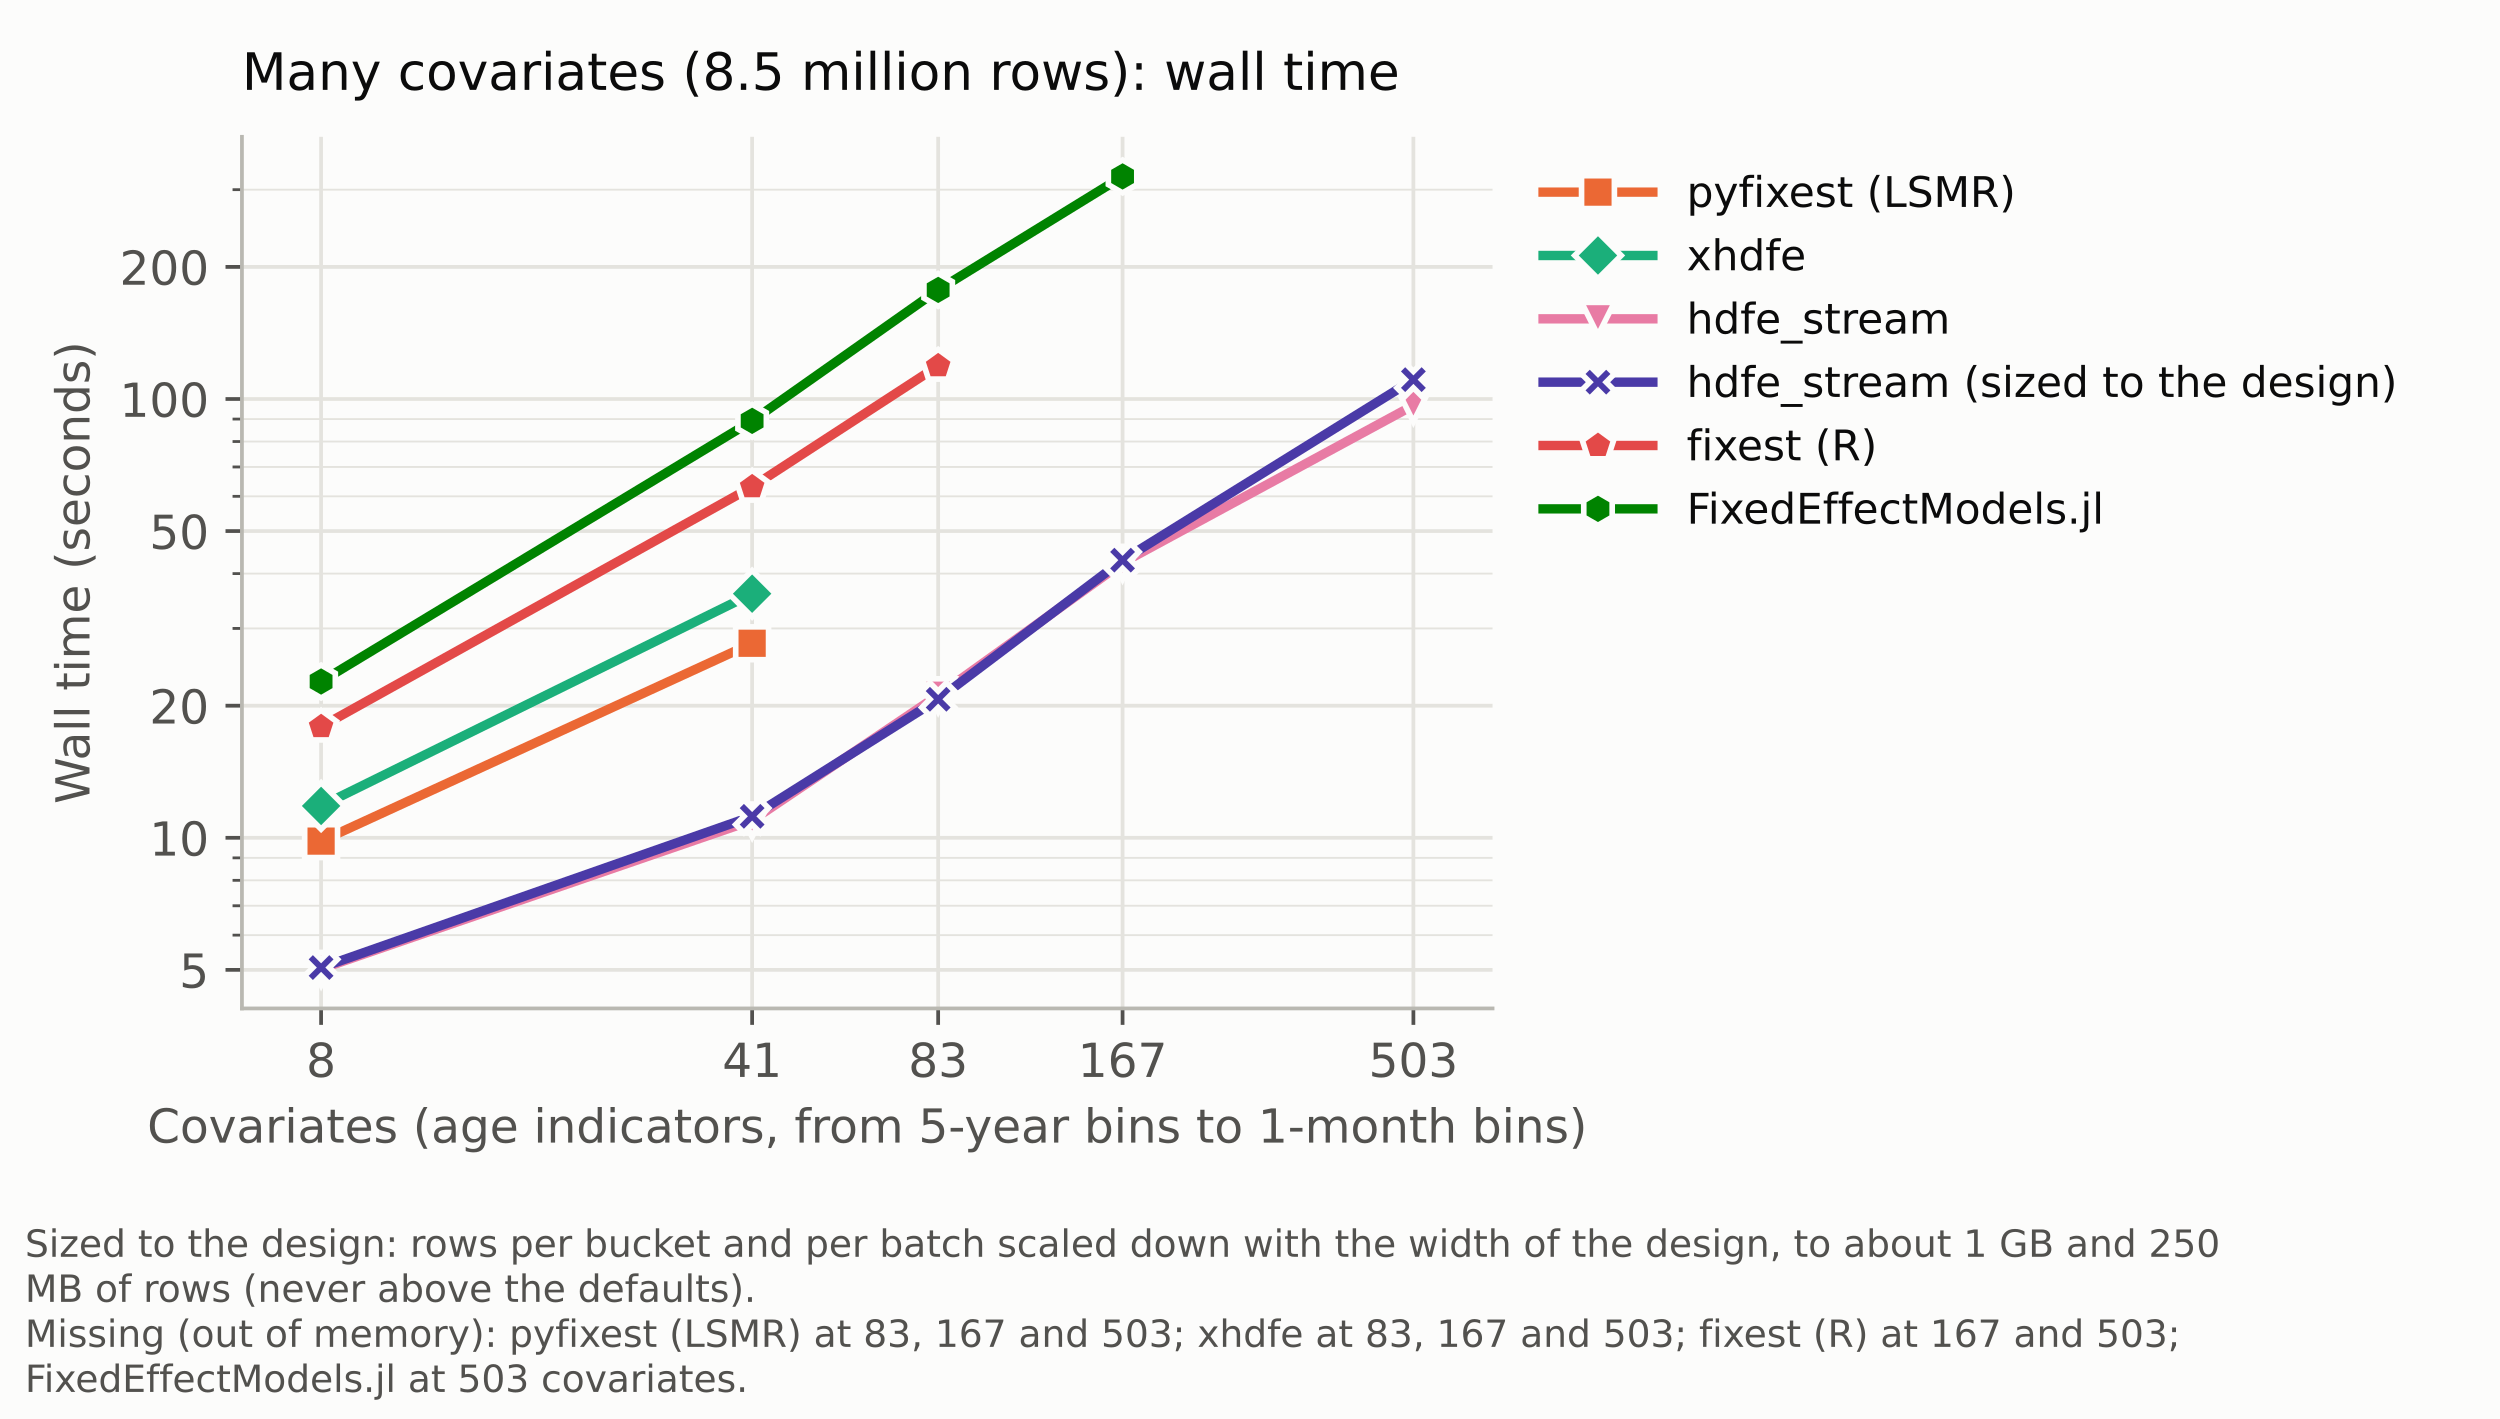
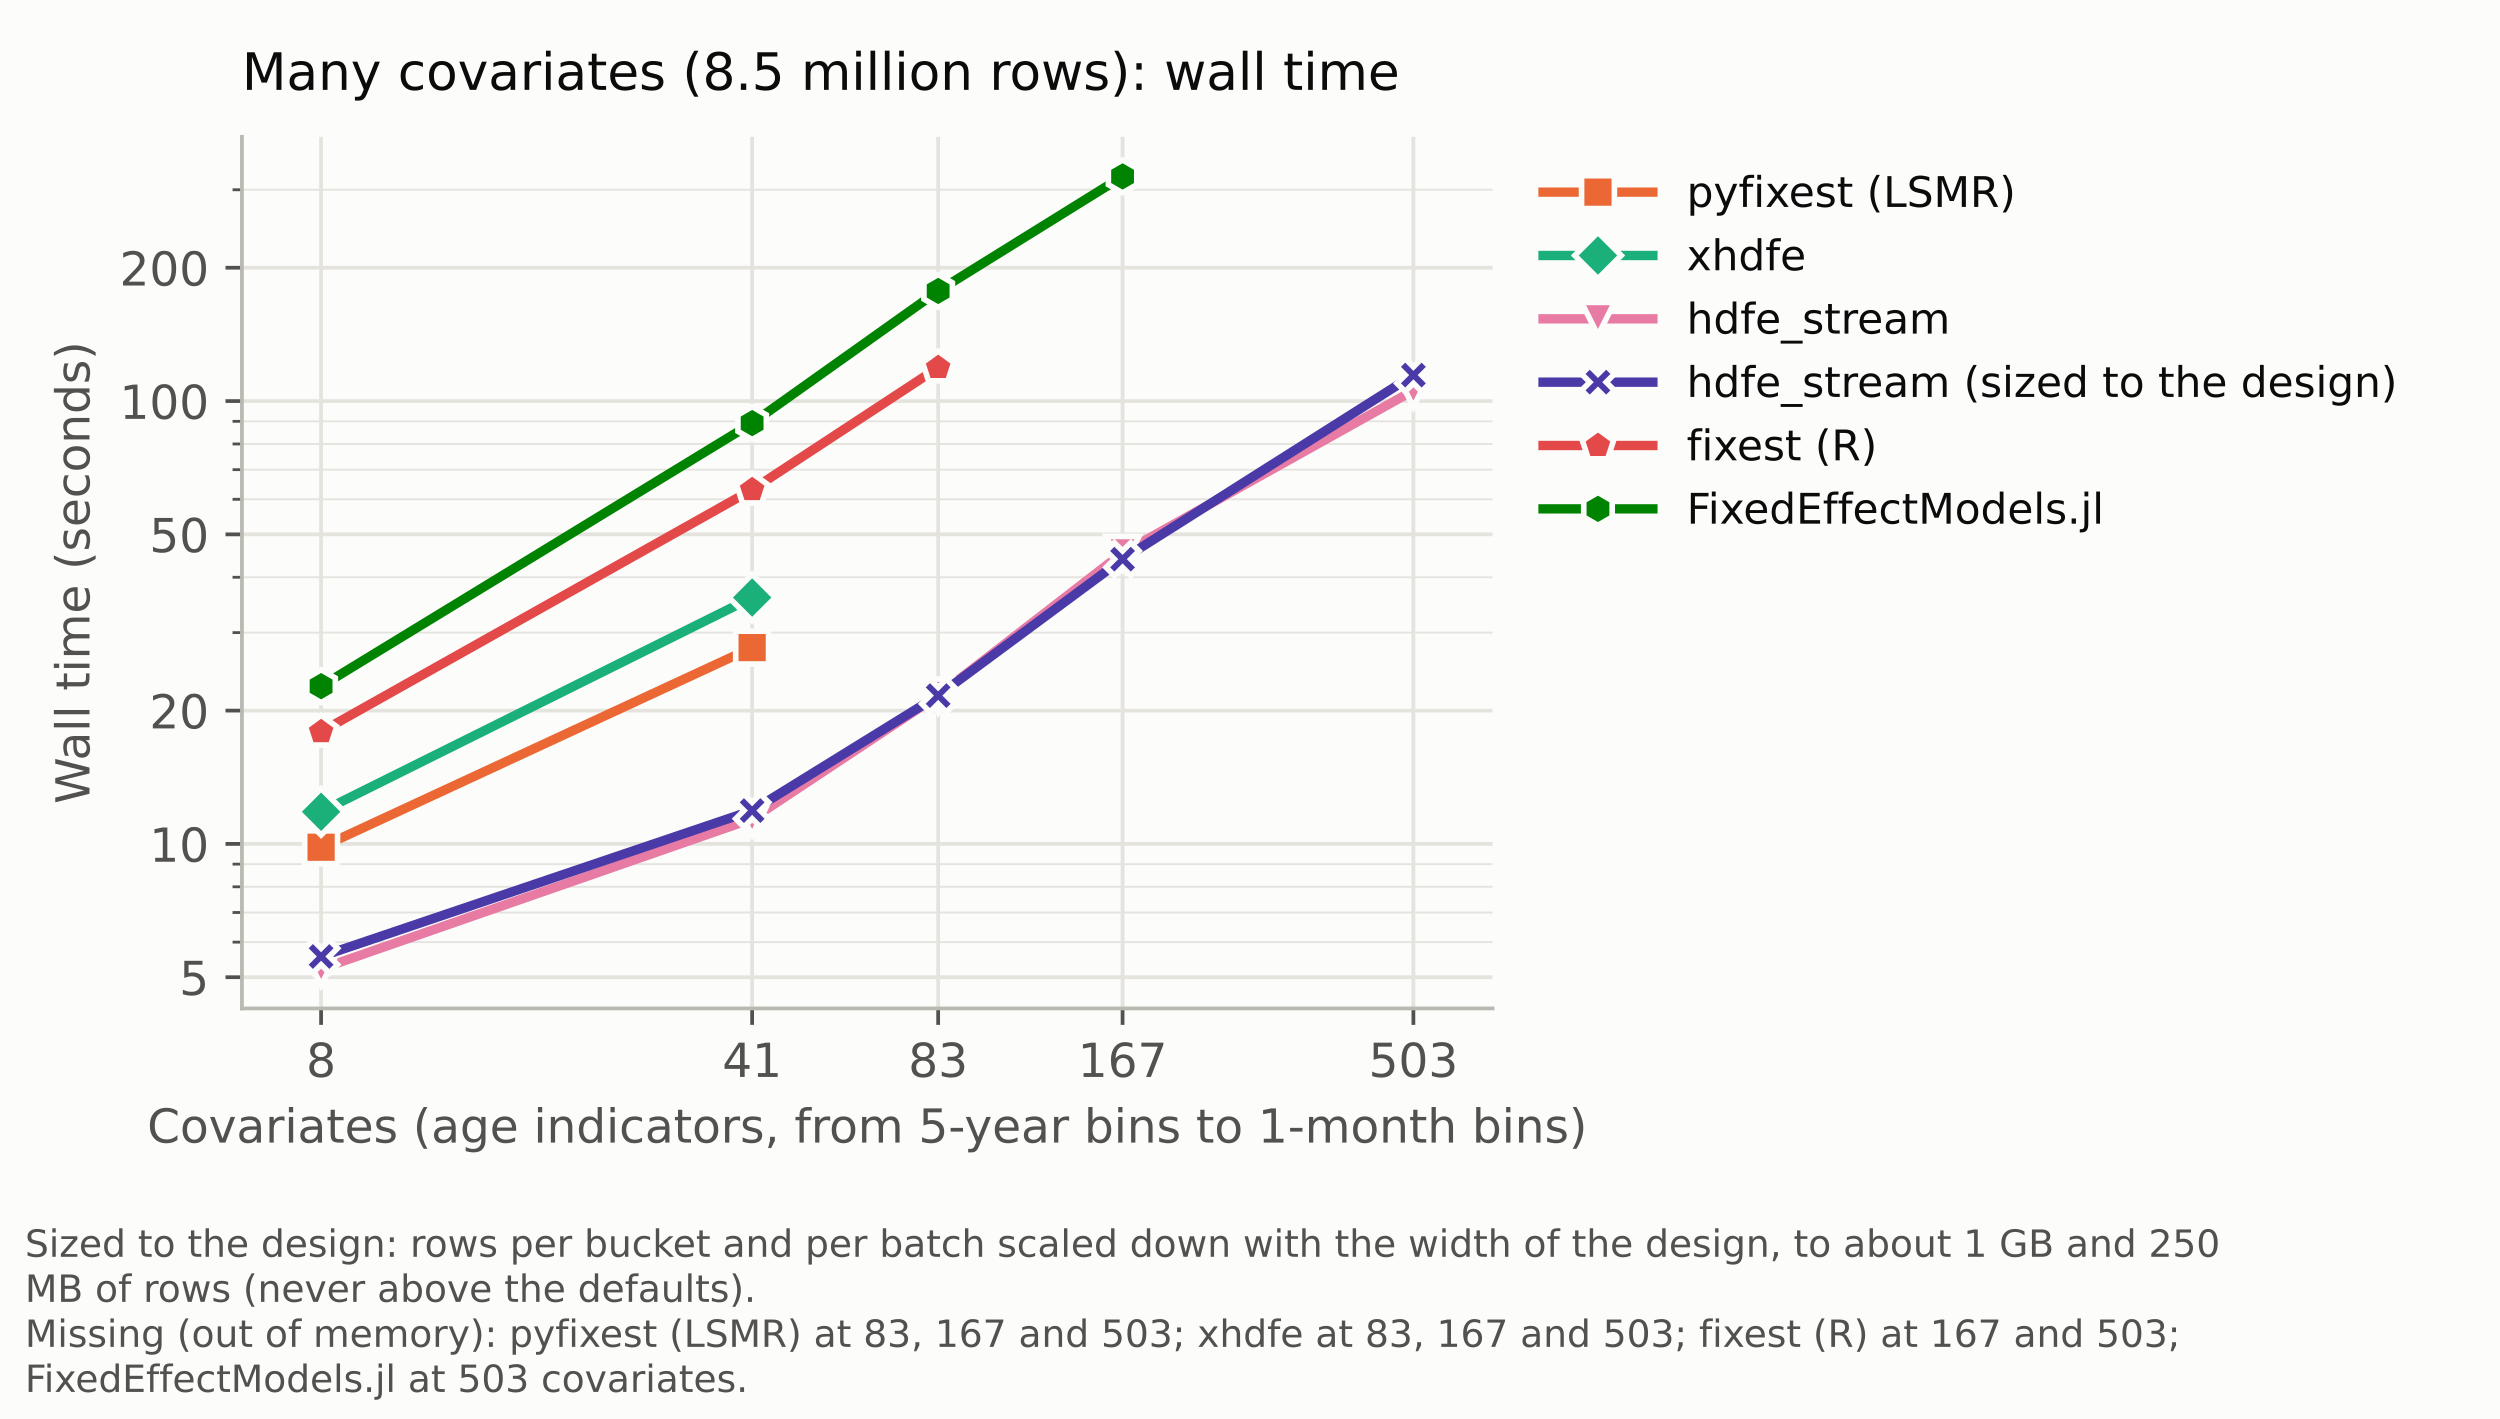
<svg xmlns="http://www.w3.org/2000/svg" xmlns:xlink="http://www.w3.org/1999/xlink" width="532.8pt" height="302.4pt" viewBox="0 0 532.8 302.4" version="1.1">
  <defs>
    <style type="text/css">*{stroke-linejoin: round; stroke-linecap: butt}</style>
  </defs>
  <g id="figure_1">
    <g id="patch_1">
      <path d="M 0 302.4  L 532.8 302.4  L 532.8 0  L 0 0  z " style="fill: #fcfcfb" />
    </g>
    <g id="axes_1">
      <g id="patch_2">
        <path d="M 51.562 214.918  L 318.093 214.918  L 318.093 29.157  L 51.562 29.157  z " style="fill: #fcfcfb" />
      </g>
      <g id="matplotlib.axis_1">
        <g id="xtick_1">
          <g id="line2d_1">
            <path d="M 68.432 214.918  L 68.432 29.157  " clip-path="url(#p03c6404859)" style="fill: none; stroke: #e4e3de; stroke-width: 0.8; stroke-linecap: square" />
          </g>
          <g id="line2d_2">
            <defs>
              <path id="m8ed865f432" d="M 0 0  L 0 3.5  " style="stroke: #52514e; stroke-width: 0.8" />
            </defs>
            <g>
              <use xlink:href="#m8ed865f432" x="68.432" y="214.918" style="fill: #52514e; stroke: #52514e; stroke-width: 0.8" />
            </g>
          </g>
          <g id="text_1">
            <text style="font-size: 10px; font-family: 'DejaVu Sans', 'Bitstream Vera Sans', 'Computer Modern Sans Serif', 'Lucida Grande', 'Verdana', 'Geneva', 'Lucid', 'Arial', 'Helvetica', 'Avant Garde', sans-serif; text-anchor: middle; fill: #52514e" x="68.432" y="229.515" transform="rotate(-0 68.43244 229.5153)">8</text>
          </g>
        </g>
        <g id="xtick_2">
          <g id="line2d_3">
            <path d="M 160.294 214.918  L 160.294 29.157  " clip-path="url(#p03c6404859)" style="fill: none; stroke: #e4e3de; stroke-width: 0.8; stroke-linecap: square" />
          </g>
          <g id="line2d_4">
            <g>
              <use xlink:href="#m8ed865f432" x="160.294" y="214.918" style="fill: #52514e; stroke: #52514e; stroke-width: 0.8" />
            </g>
          </g>
          <g id="text_2">
            <text style="font-size: 10px; font-family: 'DejaVu Sans', 'Bitstream Vera Sans', 'Computer Modern Sans Serif', 'Lucida Grande', 'Verdana', 'Geneva', 'Lucid', 'Arial', 'Helvetica', 'Avant Garde', sans-serif; text-anchor: middle; fill: #52514e" x="160.294" y="229.515" transform="rotate(-0 160.2935 229.5153)">41</text>
          </g>
        </g>
        <g id="xtick_3">
          <g id="line2d_5">
            <path d="M 199.94 214.918  L 199.94 29.157  " clip-path="url(#p03c6404859)" style="fill: none; stroke: #e4e3de; stroke-width: 0.8; stroke-linecap: square" />
          </g>
          <g id="line2d_6">
            <g>
              <use xlink:href="#m8ed865f432" x="199.94" y="214.918" style="fill: #52514e; stroke: #52514e; stroke-width: 0.8" />
            </g>
          </g>
          <g id="text_3">
            <text style="font-size: 10px; font-family: 'DejaVu Sans', 'Bitstream Vera Sans', 'Computer Modern Sans Serif', 'Lucida Grande', 'Verdana', 'Geneva', 'Lucid', 'Arial', 'Helvetica', 'Avant Garde', sans-serif; text-anchor: middle; fill: #52514e" x="199.94" y="229.515" transform="rotate(-0 199.9396 229.5153)">83</text>
          </g>
        </g>
        <g id="xtick_4">
          <g id="line2d_7">
            <path d="M 239.242 214.918  L 239.242 29.157  " clip-path="url(#p03c6404859)" style="fill: none; stroke: #e4e3de; stroke-width: 0.8; stroke-linecap: square" />
          </g>
          <g id="line2d_8">
            <g>
              <use xlink:href="#m8ed865f432" x="239.242" y="214.918" style="fill: #52514e; stroke: #52514e; stroke-width: 0.8" />
            </g>
          </g>
          <g id="text_4">
            <text style="font-size: 10px; font-family: 'DejaVu Sans', 'Bitstream Vera Sans', 'Computer Modern Sans Serif', 'Lucida Grande', 'Verdana', 'Geneva', 'Lucid', 'Arial', 'Helvetica', 'Avant Garde', sans-serif; text-anchor: middle; fill: #52514e" x="239.242" y="229.515" transform="rotate(-0 239.2418 229.5153)">167</text>
          </g>
        </g>
        <g id="xtick_5">
          <g id="line2d_9">
            <path d="M 301.223 214.918  L 301.223 29.157  " clip-path="url(#p03c6404859)" style="fill: none; stroke: #e4e3de; stroke-width: 0.8; stroke-linecap: square" />
          </g>
          <g id="line2d_10">
            <g>
              <use xlink:href="#m8ed865f432" x="301.223" y="214.918" style="fill: #52514e; stroke: #52514e; stroke-width: 0.8" />
            </g>
          </g>
          <g id="text_5">
            <text style="font-size: 10px; font-family: 'DejaVu Sans', 'Bitstream Vera Sans', 'Computer Modern Sans Serif', 'Lucida Grande', 'Verdana', 'Geneva', 'Lucid', 'Arial', 'Helvetica', 'Avant Garde', sans-serif; text-anchor: middle; fill: #52514e" x="301.223" y="229.515" transform="rotate(-0 301.2232 229.5153)">503</text>
          </g>
        </g>
        <g id="text_6">
          <text style="font-size: 10px; font-family: 'DejaVu Sans', 'Bitstream Vera Sans', 'Computer Modern Sans Serif', 'Lucida Grande', 'Verdana', 'Geneva', 'Lucid', 'Arial', 'Helvetica', 'Avant Garde', sans-serif; text-anchor: middle; fill: #52514e" x="184.828" y="243.516" transform="rotate(-0 184.8278 243.5161)">Covariates (age indicators, from 5-year bins to 1-month bins)</text>
        </g>
      </g>
      <g id="matplotlib.axis_2">
        <g id="ytick_1">
          <g id="line2d_11">
-             <path d="M 51.562 206.701  L 318.093 206.701  " clip-path="url(#p03c6404859)" style="fill: none; stroke: #e4e3de; stroke-width: 0.8; stroke-linecap: square" />
+             <path d="M 51.562 208.263  L 318.093 208.263  " clip-path="url(#p03c6404859)" style="fill: none; stroke: #e4e3de; stroke-width: 0.8; stroke-linecap: square" />
          </g>
          <g id="line2d_12">
            <defs>
              <path id="mcf4f93b4a9" d="M 0 0  L -3.5 0  " style="stroke: #52514e; stroke-width: 0.8" />
            </defs>
            <g>
-               <use xlink:href="#mcf4f93b4a9" x="51.562" y="206.701" style="fill: #52514e; stroke: #52514e; stroke-width: 0.8" />
+               <use xlink:href="#mcf4f93b4a9" x="51.562" y="208.263" style="fill: #52514e; stroke: #52514e; stroke-width: 0.8" />
            </g>
          </g>
          <g id="text_7">
-             <text style="font-size: 10px; font-family: 'DejaVu Sans', 'Bitstream Vera Sans', 'Computer Modern Sans Serif', 'Lucida Grande', 'Verdana', 'Geneva', 'Lucid', 'Arial', 'Helvetica', 'Avant Garde', sans-serif; text-anchor: end; fill: #52514e" x="44.562" y="210.5" transform="rotate(-0 44.56234 210.4996)">5</text>
+             <text style="font-size: 10px; font-family: 'DejaVu Sans', 'Bitstream Vera Sans', 'Computer Modern Sans Serif', 'Lucida Grande', 'Verdana', 'Geneva', 'Lucid', 'Arial', 'Helvetica', 'Avant Garde', sans-serif; text-anchor: end; fill: #52514e" x="44.562" y="212.061" transform="rotate(-0 44.56234 212.0613)">5</text>
          </g>
        </g>
        <g id="ytick_2">
          <g id="line2d_13">
-             <path d="M 51.562 178.55  L 318.093 178.55  " clip-path="url(#p03c6404859)" style="fill: none; stroke: #e4e3de; stroke-width: 0.8; stroke-linecap: square" />
+             <path d="M 51.562 179.851  L 318.093 179.851  " clip-path="url(#p03c6404859)" style="fill: none; stroke: #e4e3de; stroke-width: 0.8; stroke-linecap: square" />
          </g>
          <g id="line2d_14">
            <g>
-               <use xlink:href="#mcf4f93b4a9" x="51.562" y="178.55" style="fill: #52514e; stroke: #52514e; stroke-width: 0.8" />
+               <use xlink:href="#mcf4f93b4a9" x="51.562" y="179.851" style="fill: #52514e; stroke: #52514e; stroke-width: 0.8" />
            </g>
          </g>
          <g id="text_8">
-             <text style="font-size: 10px; font-family: 'DejaVu Sans', 'Bitstream Vera Sans', 'Computer Modern Sans Serif', 'Lucida Grande', 'Verdana', 'Geneva', 'Lucid', 'Arial', 'Helvetica', 'Avant Garde', sans-serif; text-anchor: end; fill: #52514e" x="44.562" y="182.349" transform="rotate(-0 44.56234 182.3486)">10</text>
+             <text style="font-size: 10px; font-family: 'DejaVu Sans', 'Bitstream Vera Sans', 'Computer Modern Sans Serif', 'Lucida Grande', 'Verdana', 'Geneva', 'Lucid', 'Arial', 'Helvetica', 'Avant Garde', sans-serif; text-anchor: end; fill: #52514e" x="44.562" y="183.65" transform="rotate(-0 44.56234 183.6503)">10</text>
          </g>
        </g>
        <g id="ytick_3">
          <g id="line2d_15">
-             <path d="M 51.562 150.399  L 318.093 150.399  " clip-path="url(#p03c6404859)" style="fill: none; stroke: #e4e3de; stroke-width: 0.8; stroke-linecap: square" />
+             <path d="M 51.562 151.44  L 318.093 151.44  " clip-path="url(#p03c6404859)" style="fill: none; stroke: #e4e3de; stroke-width: 0.8; stroke-linecap: square" />
          </g>
          <g id="line2d_16">
            <g>
-               <use xlink:href="#mcf4f93b4a9" x="51.562" y="150.399" style="fill: #52514e; stroke: #52514e; stroke-width: 0.8" />
+               <use xlink:href="#mcf4f93b4a9" x="51.562" y="151.44" style="fill: #52514e; stroke: #52514e; stroke-width: 0.8" />
            </g>
          </g>
          <g id="text_9">
-             <text style="font-size: 10px; font-family: 'DejaVu Sans', 'Bitstream Vera Sans', 'Computer Modern Sans Serif', 'Lucida Grande', 'Verdana', 'Geneva', 'Lucid', 'Arial', 'Helvetica', 'Avant Garde', sans-serif; text-anchor: end; fill: #52514e" x="44.562" y="154.198" transform="rotate(-0 44.56234 154.1975)">20</text>
+             <text style="font-size: 10px; font-family: 'DejaVu Sans', 'Bitstream Vera Sans', 'Computer Modern Sans Serif', 'Lucida Grande', 'Verdana', 'Geneva', 'Lucid', 'Arial', 'Helvetica', 'Avant Garde', sans-serif; text-anchor: end; fill: #52514e" x="44.562" y="155.239" transform="rotate(-0 44.56234 155.2393)">20</text>
          </g>
        </g>
        <g id="ytick_4">
          <g id="line2d_17">
-             <path d="M 51.562 113.185  L 318.093 113.185  " clip-path="url(#p03c6404859)" style="fill: none; stroke: #e4e3de; stroke-width: 0.8; stroke-linecap: square" />
+             <path d="M 51.562 113.883  L 318.093 113.883  " clip-path="url(#p03c6404859)" style="fill: none; stroke: #e4e3de; stroke-width: 0.8; stroke-linecap: square" />
          </g>
          <g id="line2d_18">
            <g>
-               <use xlink:href="#mcf4f93b4a9" x="51.562" y="113.185" style="fill: #52514e; stroke: #52514e; stroke-width: 0.8" />
+               <use xlink:href="#mcf4f93b4a9" x="51.562" y="113.883" style="fill: #52514e; stroke: #52514e; stroke-width: 0.8" />
            </g>
          </g>
          <g id="text_10">
-             <text style="font-size: 10px; font-family: 'DejaVu Sans', 'Bitstream Vera Sans', 'Computer Modern Sans Serif', 'Lucida Grande', 'Verdana', 'Geneva', 'Lucid', 'Arial', 'Helvetica', 'Avant Garde', sans-serif; text-anchor: end; fill: #52514e" x="44.562" y="116.984" transform="rotate(-0 44.56234 116.9839)">50</text>
+             <text style="font-size: 10px; font-family: 'DejaVu Sans', 'Bitstream Vera Sans', 'Computer Modern Sans Serif', 'Lucida Grande', 'Verdana', 'Geneva', 'Lucid', 'Arial', 'Helvetica', 'Avant Garde', sans-serif; text-anchor: end; fill: #52514e" x="44.562" y="117.682" transform="rotate(-0 44.56234 117.6819)">50</text>
          </g>
        </g>
        <g id="ytick_5">
          <g id="line2d_19">
-             <path d="M 51.562 85.034  L 318.093 85.034  " clip-path="url(#p03c6404859)" style="fill: none; stroke: #e4e3de; stroke-width: 0.8; stroke-linecap: square" />
+             <path d="M 51.562 85.472  L 318.093 85.472  " clip-path="url(#p03c6404859)" style="fill: none; stroke: #e4e3de; stroke-width: 0.8; stroke-linecap: square" />
          </g>
          <g id="line2d_20">
            <g>
-               <use xlink:href="#mcf4f93b4a9" x="51.562" y="85.034" style="fill: #52514e; stroke: #52514e; stroke-width: 0.8" />
+               <use xlink:href="#mcf4f93b4a9" x="51.562" y="85.472" style="fill: #52514e; stroke: #52514e; stroke-width: 0.8" />
            </g>
          </g>
          <g id="text_11">
-             <text style="font-size: 10px; font-family: 'DejaVu Sans', 'Bitstream Vera Sans', 'Computer Modern Sans Serif', 'Lucida Grande', 'Verdana', 'Geneva', 'Lucid', 'Arial', 'Helvetica', 'Avant Garde', sans-serif; text-anchor: end; fill: #52514e" x="44.562" y="88.833" transform="rotate(-0 44.56234 88.83284)">100</text>
+             <text style="font-size: 10px; font-family: 'DejaVu Sans', 'Bitstream Vera Sans', 'Computer Modern Sans Serif', 'Lucida Grande', 'Verdana', 'Geneva', 'Lucid', 'Arial', 'Helvetica', 'Avant Garde', sans-serif; text-anchor: end; fill: #52514e" x="44.562" y="89.271" transform="rotate(-0 44.56234 89.2709)">100</text>
          </g>
        </g>
        <g id="ytick_6">
          <g id="line2d_21">
-             <path d="M 51.562 56.883  L 318.093 56.883  " clip-path="url(#p03c6404859)" style="fill: none; stroke: #e4e3de; stroke-width: 0.8; stroke-linecap: square" />
+             <path d="M 51.562 57.061  L 318.093 57.061  " clip-path="url(#p03c6404859)" style="fill: none; stroke: #e4e3de; stroke-width: 0.8; stroke-linecap: square" />
          </g>
          <g id="line2d_22">
            <g>
-               <use xlink:href="#mcf4f93b4a9" x="51.562" y="56.883" style="fill: #52514e; stroke: #52514e; stroke-width: 0.8" />
+               <use xlink:href="#mcf4f93b4a9" x="51.562" y="57.061" style="fill: #52514e; stroke: #52514e; stroke-width: 0.8" />
            </g>
          </g>
          <g id="text_12">
-             <text style="font-size: 10px; font-family: 'DejaVu Sans', 'Bitstream Vera Sans', 'Computer Modern Sans Serif', 'Lucida Grande', 'Verdana', 'Geneva', 'Lucid', 'Arial', 'Helvetica', 'Avant Garde', sans-serif; text-anchor: end; fill: #52514e" x="44.562" y="60.682" transform="rotate(-0 44.56234 60.6818)">200</text>
+             <text style="font-size: 10px; font-family: 'DejaVu Sans', 'Bitstream Vera Sans', 'Computer Modern Sans Serif', 'Lucida Grande', 'Verdana', 'Geneva', 'Lucid', 'Arial', 'Helvetica', 'Avant Garde', sans-serif; text-anchor: end; fill: #52514e" x="44.562" y="60.86" transform="rotate(-0 44.56234 60.85987)">200</text>
          </g>
        </g>
        <g id="ytick_7">
          <g id="line2d_23">
-             <path d="M 51.562 199.296  L 318.093 199.296  " clip-path="url(#p03c6404859)" style="fill: none; stroke: #e4e3de; stroke-width: 0.4; stroke-linecap: square" />
+             <path d="M 51.562 200.789  L 318.093 200.789  " clip-path="url(#p03c6404859)" style="fill: none; stroke: #e4e3de; stroke-width: 0.4; stroke-linecap: square" />
          </g>
          <g id="line2d_24">
            <defs>
              <path id="mec2caca15e" d="M 0 0  L -2 0  " style="stroke: #52514e; stroke-width: 0.6" />
            </defs>
            <g>
-               <use xlink:href="#mec2caca15e" x="51.562" y="199.296" style="fill: #52514e; stroke: #52514e; stroke-width: 0.6" />
+               <use xlink:href="#mec2caca15e" x="51.562" y="200.789" style="fill: #52514e; stroke: #52514e; stroke-width: 0.6" />
            </g>
          </g>
        </g>
        <g id="ytick_8">
          <g id="line2d_25">
-             <path d="M 51.562 193.036  L 318.093 193.036  " clip-path="url(#p03c6404859)" style="fill: none; stroke: #e4e3de; stroke-width: 0.4; stroke-linecap: square" />
+             <path d="M 51.562 194.471  L 318.093 194.471  " clip-path="url(#p03c6404859)" style="fill: none; stroke: #e4e3de; stroke-width: 0.4; stroke-linecap: square" />
          </g>
          <g id="line2d_26">
            <g>
-               <use xlink:href="#mec2caca15e" x="51.562" y="193.036" style="fill: #52514e; stroke: #52514e; stroke-width: 0.6" />
+               <use xlink:href="#mec2caca15e" x="51.562" y="194.471" style="fill: #52514e; stroke: #52514e; stroke-width: 0.6" />
            </g>
          </g>
        </g>
        <g id="ytick_9">
          <g id="line2d_27">
-             <path d="M 51.562 187.612  L 318.093 187.612  " clip-path="url(#p03c6404859)" style="fill: none; stroke: #e4e3de; stroke-width: 0.4; stroke-linecap: square" />
+             <path d="M 51.562 188.998  L 318.093 188.998  " clip-path="url(#p03c6404859)" style="fill: none; stroke: #e4e3de; stroke-width: 0.4; stroke-linecap: square" />
          </g>
          <g id="line2d_28">
            <g>
-               <use xlink:href="#mec2caca15e" x="51.562" y="187.612" style="fill: #52514e; stroke: #52514e; stroke-width: 0.6" />
+               <use xlink:href="#mec2caca15e" x="51.562" y="188.998" style="fill: #52514e; stroke: #52514e; stroke-width: 0.6" />
            </g>
          </g>
        </g>
        <g id="ytick_10">
          <g id="line2d_29">
-             <path d="M 51.562 182.829  L 318.093 182.829  " clip-path="url(#p03c6404859)" style="fill: none; stroke: #e4e3de; stroke-width: 0.4; stroke-linecap: square" />
+             <path d="M 51.562 184.17  L 318.093 184.17  " clip-path="url(#p03c6404859)" style="fill: none; stroke: #e4e3de; stroke-width: 0.4; stroke-linecap: square" />
          </g>
          <g id="line2d_30">
            <g>
-               <use xlink:href="#mec2caca15e" x="51.562" y="182.829" style="fill: #52514e; stroke: #52514e; stroke-width: 0.6" />
+               <use xlink:href="#mec2caca15e" x="51.562" y="184.17" style="fill: #52514e; stroke: #52514e; stroke-width: 0.6" />
            </g>
          </g>
        </g>
        <g id="ytick_11">
          <g id="line2d_31">
-             <path d="M 51.562 133.931  L 318.093 133.931  " clip-path="url(#p03c6404859)" style="fill: none; stroke: #e4e3de; stroke-width: 0.4; stroke-linecap: square" />
+             <path d="M 51.562 134.821  L 318.093 134.821  " clip-path="url(#p03c6404859)" style="fill: none; stroke: #e4e3de; stroke-width: 0.4; stroke-linecap: square" />
          </g>
          <g id="line2d_32">
            <g>
-               <use xlink:href="#mec2caca15e" x="51.562" y="133.931" style="fill: #52514e; stroke: #52514e; stroke-width: 0.6" />
+               <use xlink:href="#mec2caca15e" x="51.562" y="134.821" style="fill: #52514e; stroke: #52514e; stroke-width: 0.6" />
            </g>
          </g>
        </g>
        <g id="ytick_12">
          <g id="line2d_33">
-             <path d="M 51.562 122.248  L 318.093 122.248  " clip-path="url(#p03c6404859)" style="fill: none; stroke: #e4e3de; stroke-width: 0.4; stroke-linecap: square" />
+             <path d="M 51.562 123.029  L 318.093 123.029  " clip-path="url(#p03c6404859)" style="fill: none; stroke: #e4e3de; stroke-width: 0.4; stroke-linecap: square" />
          </g>
          <g id="line2d_34">
            <g>
-               <use xlink:href="#mec2caca15e" x="51.562" y="122.248" style="fill: #52514e; stroke: #52514e; stroke-width: 0.6" />
+               <use xlink:href="#mec2caca15e" x="51.562" y="123.029" style="fill: #52514e; stroke: #52514e; stroke-width: 0.6" />
            </g>
          </g>
        </g>
        <g id="ytick_13">
          <g id="line2d_35">
-             <path d="M 51.562 105.78  L 318.093 105.78  " clip-path="url(#p03c6404859)" style="fill: none; stroke: #e4e3de; stroke-width: 0.4; stroke-linecap: square" />
+             <path d="M 51.562 106.41  L 318.093 106.41  " clip-path="url(#p03c6404859)" style="fill: none; stroke: #e4e3de; stroke-width: 0.4; stroke-linecap: square" />
          </g>
          <g id="line2d_36">
            <g>
-               <use xlink:href="#mec2caca15e" x="51.562" y="105.78" style="fill: #52514e; stroke: #52514e; stroke-width: 0.6" />
+               <use xlink:href="#mec2caca15e" x="51.562" y="106.41" style="fill: #52514e; stroke: #52514e; stroke-width: 0.6" />
            </g>
          </g>
        </g>
        <g id="ytick_14">
          <g id="line2d_37">
-             <path d="M 51.562 99.52  L 318.093 99.52  " clip-path="url(#p03c6404859)" style="fill: none; stroke: #e4e3de; stroke-width: 0.4; stroke-linecap: square" />
+             <path d="M 51.562 100.092  L 318.093 100.092  " clip-path="url(#p03c6404859)" style="fill: none; stroke: #e4e3de; stroke-width: 0.4; stroke-linecap: square" />
          </g>
          <g id="line2d_38">
            <g>
-               <use xlink:href="#mec2caca15e" x="51.562" y="99.52" style="fill: #52514e; stroke: #52514e; stroke-width: 0.6" />
+               <use xlink:href="#mec2caca15e" x="51.562" y="100.092" style="fill: #52514e; stroke: #52514e; stroke-width: 0.6" />
            </g>
          </g>
        </g>
        <g id="ytick_15">
          <g id="line2d_39">
-             <path d="M 51.562 94.097  L 318.093 94.097  " clip-path="url(#p03c6404859)" style="fill: none; stroke: #e4e3de; stroke-width: 0.4; stroke-linecap: square" />
+             <path d="M 51.562 94.618  L 318.093 94.618  " clip-path="url(#p03c6404859)" style="fill: none; stroke: #e4e3de; stroke-width: 0.4; stroke-linecap: square" />
          </g>
          <g id="line2d_40">
            <g>
-               <use xlink:href="#mec2caca15e" x="51.562" y="94.097" style="fill: #52514e; stroke: #52514e; stroke-width: 0.6" />
+               <use xlink:href="#mec2caca15e" x="51.562" y="94.618" style="fill: #52514e; stroke: #52514e; stroke-width: 0.6" />
            </g>
          </g>
        </g>
        <g id="ytick_16">
          <g id="line2d_41">
-             <path d="M 51.562 89.313  L 318.093 89.313  " clip-path="url(#p03c6404859)" style="fill: none; stroke: #e4e3de; stroke-width: 0.4; stroke-linecap: square" />
+             <path d="M 51.562 89.791  L 318.093 89.791  " clip-path="url(#p03c6404859)" style="fill: none; stroke: #e4e3de; stroke-width: 0.4; stroke-linecap: square" />
          </g>
          <g id="line2d_42">
            <g>
-               <use xlink:href="#mec2caca15e" x="51.562" y="89.313" style="fill: #52514e; stroke: #52514e; stroke-width: 0.6" />
+               <use xlink:href="#mec2caca15e" x="51.562" y="89.791" style="fill: #52514e; stroke: #52514e; stroke-width: 0.6" />
            </g>
          </g>
        </g>
        <g id="ytick_17">
          <g id="line2d_43">
-             <path d="M 51.562 40.416  L 318.093 40.416  " clip-path="url(#p03c6404859)" style="fill: none; stroke: #e4e3de; stroke-width: 0.4; stroke-linecap: square" />
+             <path d="M 51.562 40.442  L 318.093 40.442  " clip-path="url(#p03c6404859)" style="fill: none; stroke: #e4e3de; stroke-width: 0.4; stroke-linecap: square" />
          </g>
          <g id="line2d_44">
            <g>
-               <use xlink:href="#mec2caca15e" x="51.562" y="40.416" style="fill: #52514e; stroke: #52514e; stroke-width: 0.6" />
+               <use xlink:href="#mec2caca15e" x="51.562" y="40.442" style="fill: #52514e; stroke: #52514e; stroke-width: 0.6" />
            </g>
          </g>
        </g>
        <g id="text_13">
          <text style="font-size: 10px; font-family: 'DejaVu Sans', 'Bitstream Vera Sans', 'Computer Modern Sans Serif', 'Lucida Grande', 'Verdana', 'Geneva', 'Lucid', 'Arial', 'Helvetica', 'Avant Garde', sans-serif; text-anchor: middle; fill: #52514e" x="19.073" y="122.038" transform="rotate(-90 19.0725 122.0375)">Wall time (seconds)</text>
        </g>
      </g>
      <g id="patch_3">
        <path d="M 51.562 214.918  L 51.562 29.157  " style="fill: none; stroke: #b9b8b1; stroke-width: 0.8; stroke-linejoin: miter; stroke-linecap: square" />
      </g>
      <g id="patch_4">
        <path d="M 51.562 214.918  L 318.093 214.918  " style="fill: none; stroke: #b9b8b1; stroke-width: 0.8; stroke-linejoin: miter; stroke-linecap: square" />
      </g>
      <g id="line2d_45">
-         <path d="M 68.432 179.259  L 160.294 137.095  " clip-path="url(#p03c6404859)" style="fill: none; stroke: #eb6834; stroke-width: 2; stroke-linecap: square" />
+         <path d="M 68.432 180.567  L 160.294 138.014  " clip-path="url(#p03c6404859)" style="fill: none; stroke: #eb6834; stroke-width: 2; stroke-linecap: square" />
        <defs>
          <path id="m14eded4514" d="M -3.5 3.5  L 3.5 3.5  L 3.5 -3.5  L -3.5 -3.5  z " style="stroke: #fcfcfb; stroke-width: 1.2; stroke-linejoin: miter" />
        </defs>
        <g clip-path="url(#p03c6404859)">
-           <use xlink:href="#m14eded4514" x="68.432" y="179.259" style="fill: #eb6834; stroke: #fcfcfb; stroke-width: 1.2; stroke-linejoin: miter" />
-           <use xlink:href="#m14eded4514" x="160.294" y="137.095" style="fill: #eb6834; stroke: #fcfcfb; stroke-width: 1.2; stroke-linejoin: miter" />
+           <use xlink:href="#m14eded4514" x="68.432" y="180.567" style="fill: #eb6834; stroke: #fcfcfb; stroke-width: 1.2; stroke-linejoin: miter" />
+           <use xlink:href="#m14eded4514" x="160.294" y="138.014" style="fill: #eb6834; stroke: #fcfcfb; stroke-width: 1.2; stroke-linejoin: miter" />
        </g>
      </g>
      <g id="line2d_46">
-         <path d="M 68.432 171.762  L 160.294 126.528  " clip-path="url(#p03c6404859)" style="fill: none; stroke: #1baf7a; stroke-width: 2; stroke-linecap: square" />
+         <path d="M 68.432 173.001  L 160.294 127.349  " clip-path="url(#p03c6404859)" style="fill: none; stroke: #1baf7a; stroke-width: 2; stroke-linecap: square" />
        <defs>
          <path id="m30f5d41abb" d="M -0 4.95  L 4.95 0  L 0 -4.95  L -4.95 -0  z " style="stroke: #fcfcfb; stroke-width: 1.2; stroke-linejoin: miter" />
        </defs>
        <g clip-path="url(#p03c6404859)">
-           <use xlink:href="#m30f5d41abb" x="68.432" y="171.762" style="fill: #1baf7a; stroke: #fcfcfb; stroke-width: 1.2; stroke-linejoin: miter" />
-           <use xlink:href="#m30f5d41abb" x="160.294" y="126.528" style="fill: #1baf7a; stroke: #fcfcfb; stroke-width: 1.2; stroke-linejoin: miter" />
+           <use xlink:href="#m30f5d41abb" x="68.432" y="173.001" style="fill: #1baf7a; stroke: #fcfcfb; stroke-width: 1.2; stroke-linejoin: miter" />
+           <use xlink:href="#m30f5d41abb" x="160.294" y="127.349" style="fill: #1baf7a; stroke: #fcfcfb; stroke-width: 1.2; stroke-linejoin: miter" />
        </g>
      </g>
      <g id="line2d_47">
-         <path d="M 68.432 206.474  L 160.294 174.853  L 199.94 148.163  L 239.242 119.934  L 301.223 86.395  " clip-path="url(#p03c6404859)" style="fill: none; stroke: #e87ba4; stroke-width: 2; stroke-linecap: square" />
+         <path d="M 68.432 206.474  L 160.294 174.513  L 199.94 148.22  L 239.242 117.821  L 301.223 83.225  " clip-path="url(#p03c6404859)" style="fill: none; stroke: #e87ba4; stroke-width: 2; stroke-linecap: square" />
        <defs>
          <path id="m9a6e6bebf3" d="M -0 3.5  L 3.5 -3.5  L -3.5 -3.5  z " style="stroke: #fcfcfb; stroke-width: 1.2; stroke-linejoin: miter" />
        </defs>
        <g clip-path="url(#p03c6404859)">
          <use xlink:href="#m9a6e6bebf3" x="68.432" y="206.474" style="fill: #e87ba4; stroke: #fcfcfb; stroke-width: 1.2; stroke-linejoin: miter" />
-           <use xlink:href="#m9a6e6bebf3" x="160.294" y="174.853" style="fill: #e87ba4; stroke: #fcfcfb; stroke-width: 1.2; stroke-linejoin: miter" />
-           <use xlink:href="#m9a6e6bebf3" x="199.94" y="148.163" style="fill: #e87ba4; stroke: #fcfcfb; stroke-width: 1.2; stroke-linejoin: miter" />
-           <use xlink:href="#m9a6e6bebf3" x="239.242" y="119.934" style="fill: #e87ba4; stroke: #fcfcfb; stroke-width: 1.2; stroke-linejoin: miter" />
-           <use xlink:href="#m9a6e6bebf3" x="301.223" y="86.395" style="fill: #e87ba4; stroke: #fcfcfb; stroke-width: 1.2; stroke-linejoin: miter" />
+           <use xlink:href="#m9a6e6bebf3" x="160.294" y="174.513" style="fill: #e87ba4; stroke: #fcfcfb; stroke-width: 1.2; stroke-linejoin: miter" />
+           <use xlink:href="#m9a6e6bebf3" x="199.94" y="148.22" style="fill: #e87ba4; stroke: #fcfcfb; stroke-width: 1.2; stroke-linejoin: miter" />
+           <use xlink:href="#m9a6e6bebf3" x="239.242" y="117.821" style="fill: #e87ba4; stroke: #fcfcfb; stroke-width: 1.2; stroke-linejoin: miter" />
+           <use xlink:href="#m9a6e6bebf3" x="301.223" y="83.225" style="fill: #e87ba4; stroke: #fcfcfb; stroke-width: 1.2; stroke-linejoin: miter" />
        </g>
      </g>
      <g id="line2d_48">
-         <path d="M 68.432 206.208  L 160.294 173.976  L 199.94 149.031  L 239.242 119.379  L 301.223 80.908  " clip-path="url(#p03c6404859)" style="fill: none; stroke: #4a3aa7; stroke-width: 2; stroke-linecap: square" />
+         <path d="M 68.432 203.845  L 160.294 172.749  L 199.94 148.246  L 239.242 119.17  L 301.223 79.939  " clip-path="url(#p03c6404859)" style="fill: none; stroke: #4a3aa7; stroke-width: 2; stroke-linecap: square" />
        <defs>
          <path id="m1806be16ce" d="M -1.75 3.5  L 0 1.75  L 1.75 3.5  L 3.5 1.75  L 1.75 0  L 3.5 -1.75  L 1.75 -3.5  L 0 -1.75  L -1.75 -3.5  L -3.5 -1.75  L -1.75 0  L -3.5 1.75  z " style="stroke: #fcfcfb; stroke-width: 1.2; stroke-linejoin: miter" />
        </defs>
        <g clip-path="url(#p03c6404859)">
-           <use xlink:href="#m1806be16ce" x="68.432" y="206.208" style="fill: #4a3aa7; stroke: #fcfcfb; stroke-width: 1.2; stroke-linejoin: miter" />
-           <use xlink:href="#m1806be16ce" x="160.294" y="173.976" style="fill: #4a3aa7; stroke: #fcfcfb; stroke-width: 1.2; stroke-linejoin: miter" />
-           <use xlink:href="#m1806be16ce" x="199.94" y="149.031" style="fill: #4a3aa7; stroke: #fcfcfb; stroke-width: 1.2; stroke-linejoin: miter" />
-           <use xlink:href="#m1806be16ce" x="239.242" y="119.379" style="fill: #4a3aa7; stroke: #fcfcfb; stroke-width: 1.2; stroke-linejoin: miter" />
-           <use xlink:href="#m1806be16ce" x="301.223" y="80.908" style="fill: #4a3aa7; stroke: #fcfcfb; stroke-width: 1.2; stroke-linejoin: miter" />
+           <use xlink:href="#m1806be16ce" x="68.432" y="203.845" style="fill: #4a3aa7; stroke: #fcfcfb; stroke-width: 1.2; stroke-linejoin: miter" />
+           <use xlink:href="#m1806be16ce" x="160.294" y="172.749" style="fill: #4a3aa7; stroke: #fcfcfb; stroke-width: 1.2; stroke-linejoin: miter" />
+           <use xlink:href="#m1806be16ce" x="199.94" y="148.246" style="fill: #4a3aa7; stroke: #fcfcfb; stroke-width: 1.2; stroke-linejoin: miter" />
+           <use xlink:href="#m1806be16ce" x="239.242" y="119.17" style="fill: #4a3aa7; stroke: #fcfcfb; stroke-width: 1.2; stroke-linejoin: miter" />
+           <use xlink:href="#m1806be16ce" x="301.223" y="79.939" style="fill: #4a3aa7; stroke: #fcfcfb; stroke-width: 1.2; stroke-linejoin: miter" />
        </g>
      </g>
      <g id="line2d_49">
-         <path d="M 68.432 154.865  L 160.294 103.747  L 199.94 77.96  " clip-path="url(#p03c6404859)" style="fill: none; stroke: #e34948; stroke-width: 2; stroke-linecap: square" />
+         <path d="M 68.432 155.948  L 160.294 104.358  L 199.94 78.333  " clip-path="url(#p03c6404859)" style="fill: none; stroke: #e34948; stroke-width: 2; stroke-linecap: square" />
        <defs>
          <path id="mc6cb08bd41" d="M 0 -3.5  L -3.329 -1.082  L -2.057 2.832  L 2.057 2.832  L 3.329 -1.082  z " style="stroke: #fcfcfb; stroke-width: 1.2; stroke-linejoin: miter" />
        </defs>
        <g clip-path="url(#p03c6404859)">
-           <use xlink:href="#mc6cb08bd41" x="68.432" y="154.865" style="fill: #e34948; stroke: #fcfcfb; stroke-width: 1.2; stroke-linejoin: miter" />
-           <use xlink:href="#mc6cb08bd41" x="160.294" y="103.747" style="fill: #e34948; stroke: #fcfcfb; stroke-width: 1.2; stroke-linejoin: miter" />
-           <use xlink:href="#mc6cb08bd41" x="199.94" y="77.96" style="fill: #e34948; stroke: #fcfcfb; stroke-width: 1.2; stroke-linejoin: miter" />
+           <use xlink:href="#mc6cb08bd41" x="68.432" y="155.948" style="fill: #e34948; stroke: #fcfcfb; stroke-width: 1.2; stroke-linejoin: miter" />
+           <use xlink:href="#mc6cb08bd41" x="160.294" y="104.358" style="fill: #e34948; stroke: #fcfcfb; stroke-width: 1.2; stroke-linejoin: miter" />
+           <use xlink:href="#mc6cb08bd41" x="199.94" y="78.333" style="fill: #e34948; stroke: #fcfcfb; stroke-width: 1.2; stroke-linejoin: miter" />
        </g>
      </g>
      <g id="line2d_50">
-         <path d="M 68.432 145.245  L 160.294 89.693  L 199.94 61.785  L 239.242 37.601  " clip-path="url(#p03c6404859)" style="fill: none; stroke: #008300; stroke-width: 2; stroke-linecap: square" />
+         <path d="M 68.432 146.239  L 160.294 90.174  L 199.94 62.008  L 239.242 37.601  " clip-path="url(#p03c6404859)" style="fill: none; stroke: #008300; stroke-width: 2; stroke-linecap: square" />
        <defs>
          <path id="m63236656e7" d="M 0 -3.5  L -3.031 -1.75  L -3.031 1.75  L -0 3.5  L 3.031 1.75  L 3.031 -1.75  z " style="stroke: #fcfcfb; stroke-width: 1.2; stroke-linejoin: miter" />
        </defs>
        <g clip-path="url(#p03c6404859)">
-           <use xlink:href="#m63236656e7" x="68.432" y="145.245" style="fill: #008300; stroke: #fcfcfb; stroke-width: 1.2; stroke-linejoin: miter" />
-           <use xlink:href="#m63236656e7" x="160.294" y="89.693" style="fill: #008300; stroke: #fcfcfb; stroke-width: 1.2; stroke-linejoin: miter" />
-           <use xlink:href="#m63236656e7" x="199.94" y="61.785" style="fill: #008300; stroke: #fcfcfb; stroke-width: 1.2; stroke-linejoin: miter" />
+           <use xlink:href="#m63236656e7" x="68.432" y="146.239" style="fill: #008300; stroke: #fcfcfb; stroke-width: 1.2; stroke-linejoin: miter" />
+           <use xlink:href="#m63236656e7" x="160.294" y="90.174" style="fill: #008300; stroke: #fcfcfb; stroke-width: 1.2; stroke-linejoin: miter" />
+           <use xlink:href="#m63236656e7" x="199.94" y="62.008" style="fill: #008300; stroke: #fcfcfb; stroke-width: 1.2; stroke-linejoin: miter" />
          <use xlink:href="#m63236656e7" x="239.242" y="37.601" style="fill: #008300; stroke: #fcfcfb; stroke-width: 1.2; stroke-linejoin: miter" />
        </g>
      </g>
      <g id="text_14">
        <text style="font-size: 11px; font-family: 'DejaVu Sans', 'Bitstream Vera Sans', 'Computer Modern Sans Serif', 'Lucida Grande', 'Verdana', 'Geneva', 'Lucid', 'Arial', 'Helvetica', 'Avant Garde', sans-serif; text-anchor: start; fill: #0b0b0b" x="51.562" y="19.157" transform="rotate(-0 51.56234 19.15742)">Many covariates (8.5 million rows): wall time</text>
      </g>
      <g id="legend_1">
        <g id="line2d_51">
          <path d="M 328.859 40.946  L 340.559 40.946  L 352.259 40.946  " style="fill: none; stroke: #eb6834; stroke-width: 2; stroke-linecap: square" />
          <g>
            <use xlink:href="#m14eded4514" x="340.559" y="40.946" style="fill: #eb6834; stroke: #fcfcfb; stroke-width: 1.2; stroke-linejoin: miter" />
          </g>
        </g>
        <g id="text_15">
          <text style="font-size: 9px; font-family: 'DejaVu Sans', 'Bitstream Vera Sans', 'Computer Modern Sans Serif', 'Lucida Grande', 'Verdana', 'Geneva', 'Lucid', 'Arial', 'Helvetica', 'Avant Garde', sans-serif; text-anchor: start; fill: #0b0b0b" x="359.459" y="44.096" transform="rotate(-0 359.4586 44.09602)">pyfixest (LSMR)</text>
        </g>
        <g id="line2d_52">
          <path d="M 328.859 54.447  L 340.559 54.447  L 352.259 54.447  " style="fill: none; stroke: #1baf7a; stroke-width: 2; stroke-linecap: square" />
          <g>
            <use xlink:href="#m30f5d41abb" x="340.559" y="54.447" style="fill: #1baf7a; stroke: #fcfcfb; stroke-width: 1.2; stroke-linejoin: miter" />
          </g>
        </g>
        <g id="text_16">
          <text style="font-size: 9px; font-family: 'DejaVu Sans', 'Bitstream Vera Sans', 'Computer Modern Sans Serif', 'Lucida Grande', 'Verdana', 'Geneva', 'Lucid', 'Arial', 'Helvetica', 'Avant Garde', sans-serif; text-anchor: start; fill: #0b0b0b" x="359.459" y="57.597" transform="rotate(-0 359.4586 57.59672)">xhdfe</text>
        </g>
        <g id="line2d_53">
          <path d="M 328.859 67.947  L 340.559 67.947  L 352.259 67.947  " style="fill: none; stroke: #e87ba4; stroke-width: 2; stroke-linecap: square" />
          <g>
            <use xlink:href="#m9a6e6bebf3" x="340.559" y="67.947" style="fill: #e87ba4; stroke: #fcfcfb; stroke-width: 1.2; stroke-linejoin: miter" />
          </g>
        </g>
        <g id="text_17">
          <text style="font-size: 9px; font-family: 'DejaVu Sans', 'Bitstream Vera Sans', 'Computer Modern Sans Serif', 'Lucida Grande', 'Verdana', 'Geneva', 'Lucid', 'Arial', 'Helvetica', 'Avant Garde', sans-serif; text-anchor: start; fill: #0b0b0b" x="359.459" y="71.097" transform="rotate(-0 359.4586 71.09742)">hdfe_stream</text>
        </g>
        <g id="line2d_54">
          <path d="M 328.859 81.448  L 340.559 81.448  L 352.259 81.448  " style="fill: none; stroke: #4a3aa7; stroke-width: 2; stroke-linecap: square" />
          <g>
            <use xlink:href="#m1806be16ce" x="340.559" y="81.448" style="fill: #4a3aa7; stroke: #fcfcfb; stroke-width: 1.2; stroke-linejoin: miter" />
          </g>
        </g>
        <g id="text_18">
          <text style="font-size: 9px; font-family: 'DejaVu Sans', 'Bitstream Vera Sans', 'Computer Modern Sans Serif', 'Lucida Grande', 'Verdana', 'Geneva', 'Lucid', 'Arial', 'Helvetica', 'Avant Garde', sans-serif; text-anchor: start; fill: #0b0b0b" x="359.459" y="84.598" transform="rotate(-0 359.4586 84.59812)">hdfe_stream (sized to the design)</text>
        </g>
        <g id="line2d_55">
          <path d="M 328.859 94.949  L 340.559 94.949  L 352.259 94.949  " style="fill: none; stroke: #e34948; stroke-width: 2; stroke-linecap: square" />
          <g>
            <use xlink:href="#mc6cb08bd41" x="340.559" y="94.949" style="fill: #e34948; stroke: #fcfcfb; stroke-width: 1.2; stroke-linejoin: miter" />
          </g>
        </g>
        <g id="text_19">
          <text style="font-size: 9px; font-family: 'DejaVu Sans', 'Bitstream Vera Sans', 'Computer Modern Sans Serif', 'Lucida Grande', 'Verdana', 'Geneva', 'Lucid', 'Arial', 'Helvetica', 'Avant Garde', sans-serif; text-anchor: start; fill: #0b0b0b" x="359.459" y="98.099" transform="rotate(-0 359.4586 98.09883)">fixest (R)</text>
        </g>
        <g id="line2d_56">
          <path d="M 328.859 108.45  L 340.559 108.45  L 352.259 108.45  " style="fill: none; stroke: #008300; stroke-width: 2; stroke-linecap: square" />
          <g>
            <use xlink:href="#m63236656e7" x="340.559" y="108.45" style="fill: #008300; stroke: #fcfcfb; stroke-width: 1.2; stroke-linejoin: miter" />
          </g>
        </g>
        <g id="text_20">
          <text style="font-size: 9px; font-family: 'DejaVu Sans', 'Bitstream Vera Sans', 'Computer Modern Sans Serif', 'Lucida Grande', 'Verdana', 'Geneva', 'Lucid', 'Arial', 'Helvetica', 'Avant Garde', sans-serif; text-anchor: start; fill: #0b0b0b" x="359.459" y="111.6" transform="rotate(-0 359.4586 111.5995)">FixedEffectModels.jl</text>
        </g>
      </g>
    </g>
    <g id="text_21">
      <text style="font-size: 8px; font-family: 'DejaVu Sans', 'Bitstream Vera Sans', 'Computer Modern Sans Serif', 'Lucida Grande', 'Verdana', 'Geneva', 'Lucid', 'Arial', 'Helvetica', 'Avant Garde', sans-serif; fill: #52514e" transform="translate(5.328 267.8468)">Sized to the design: rows per bucket and per batch scaled down with the width of the design, to about 1 GB and 250</text>
      <text style="font-size: 8px; font-family: 'DejaVu Sans', 'Bitstream Vera Sans', 'Computer Modern Sans Serif', 'Lucida Grande', 'Verdana', 'Geneva', 'Lucid', 'Arial', 'Helvetica', 'Avant Garde', sans-serif; fill: #52514e" transform="translate(5.328 277.449)">MB of rows (never above the defaults).</text>
      <text style="font-size: 8px; font-family: 'DejaVu Sans', 'Bitstream Vera Sans', 'Computer Modern Sans Serif', 'Lucida Grande', 'Verdana', 'Geneva', 'Lucid', 'Arial', 'Helvetica', 'Avant Garde', sans-serif; fill: #52514e" transform="translate(5.328 287.0512)">Missing (out of memory): pyfixest (LSMR) at 83, 167 and 503; xhdfe at 83, 167 and 503; fixest (R) at 167 and 503;</text>
      <text style="font-size: 8px; font-family: 'DejaVu Sans', 'Bitstream Vera Sans', 'Computer Modern Sans Serif', 'Lucida Grande', 'Verdana', 'Geneva', 'Lucid', 'Arial', 'Helvetica', 'Avant Garde', sans-serif; fill: #52514e" transform="translate(5.328 296.6533)">FixedEffectModels.jl at 503 covariates.</text>
    </g>
  </g>
  <defs>
    <clipPath id="p03c6404859">
      <rect x="51.562" y="29.157" width="266.531" height="185.76" />
    </clipPath>
  </defs>
</svg>
